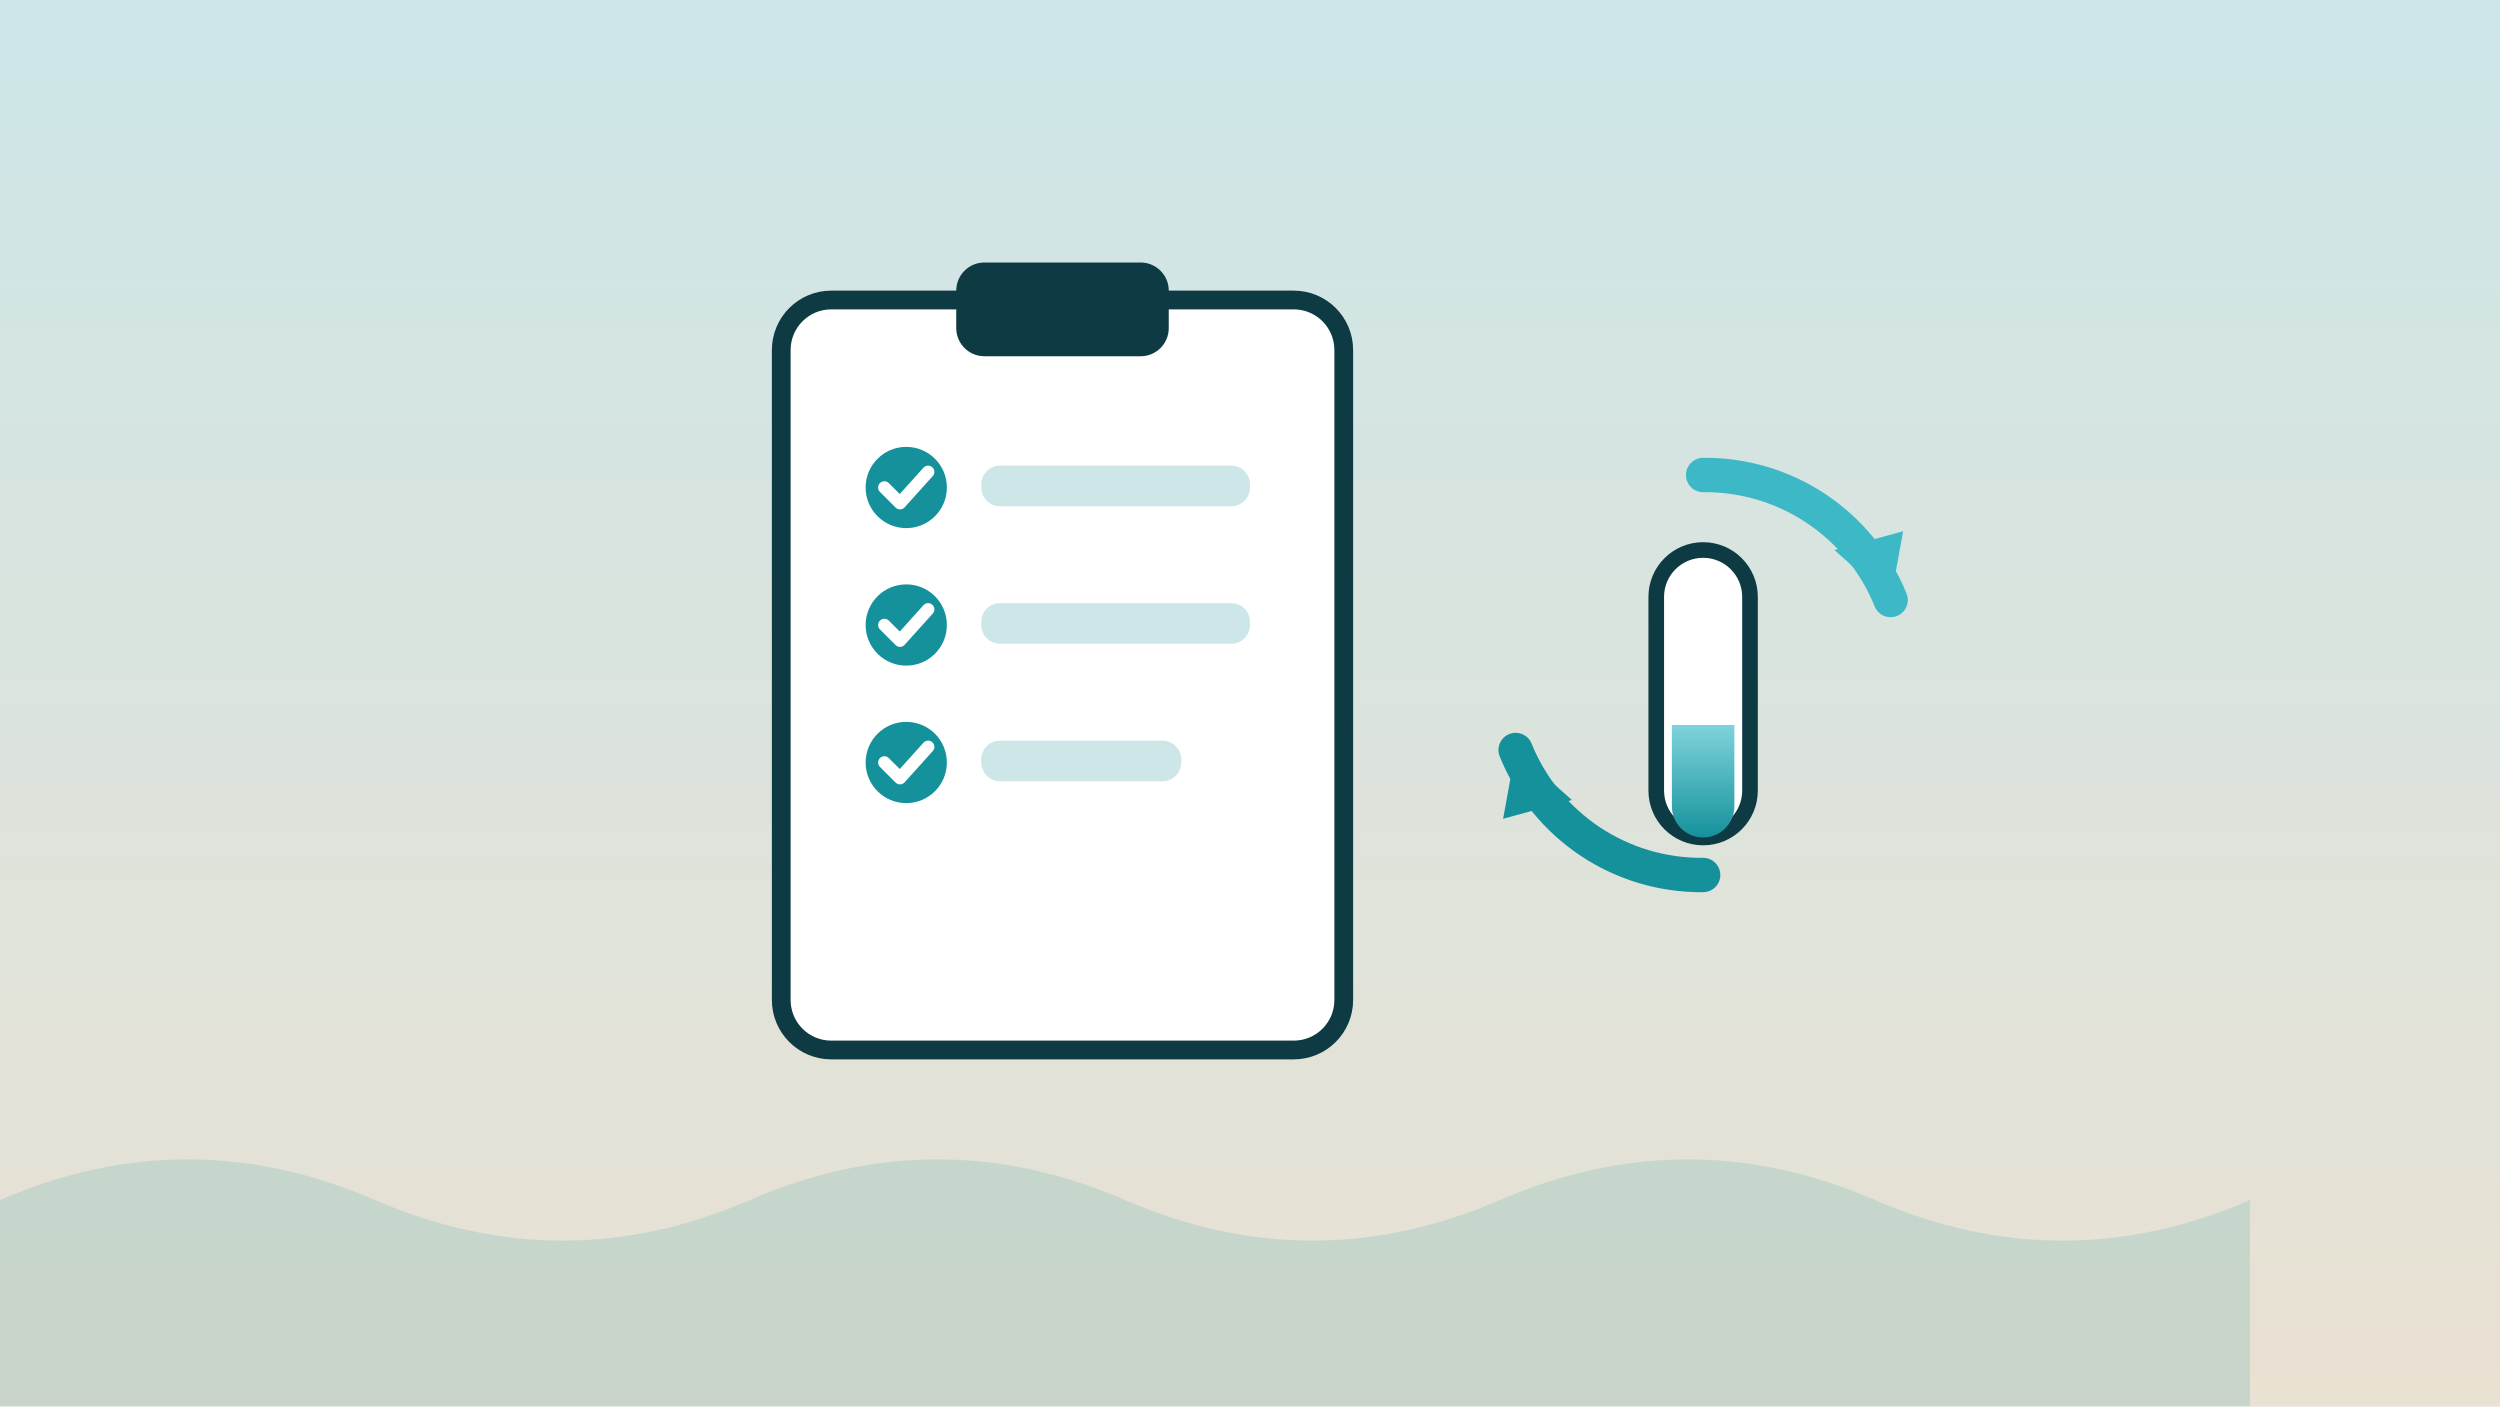
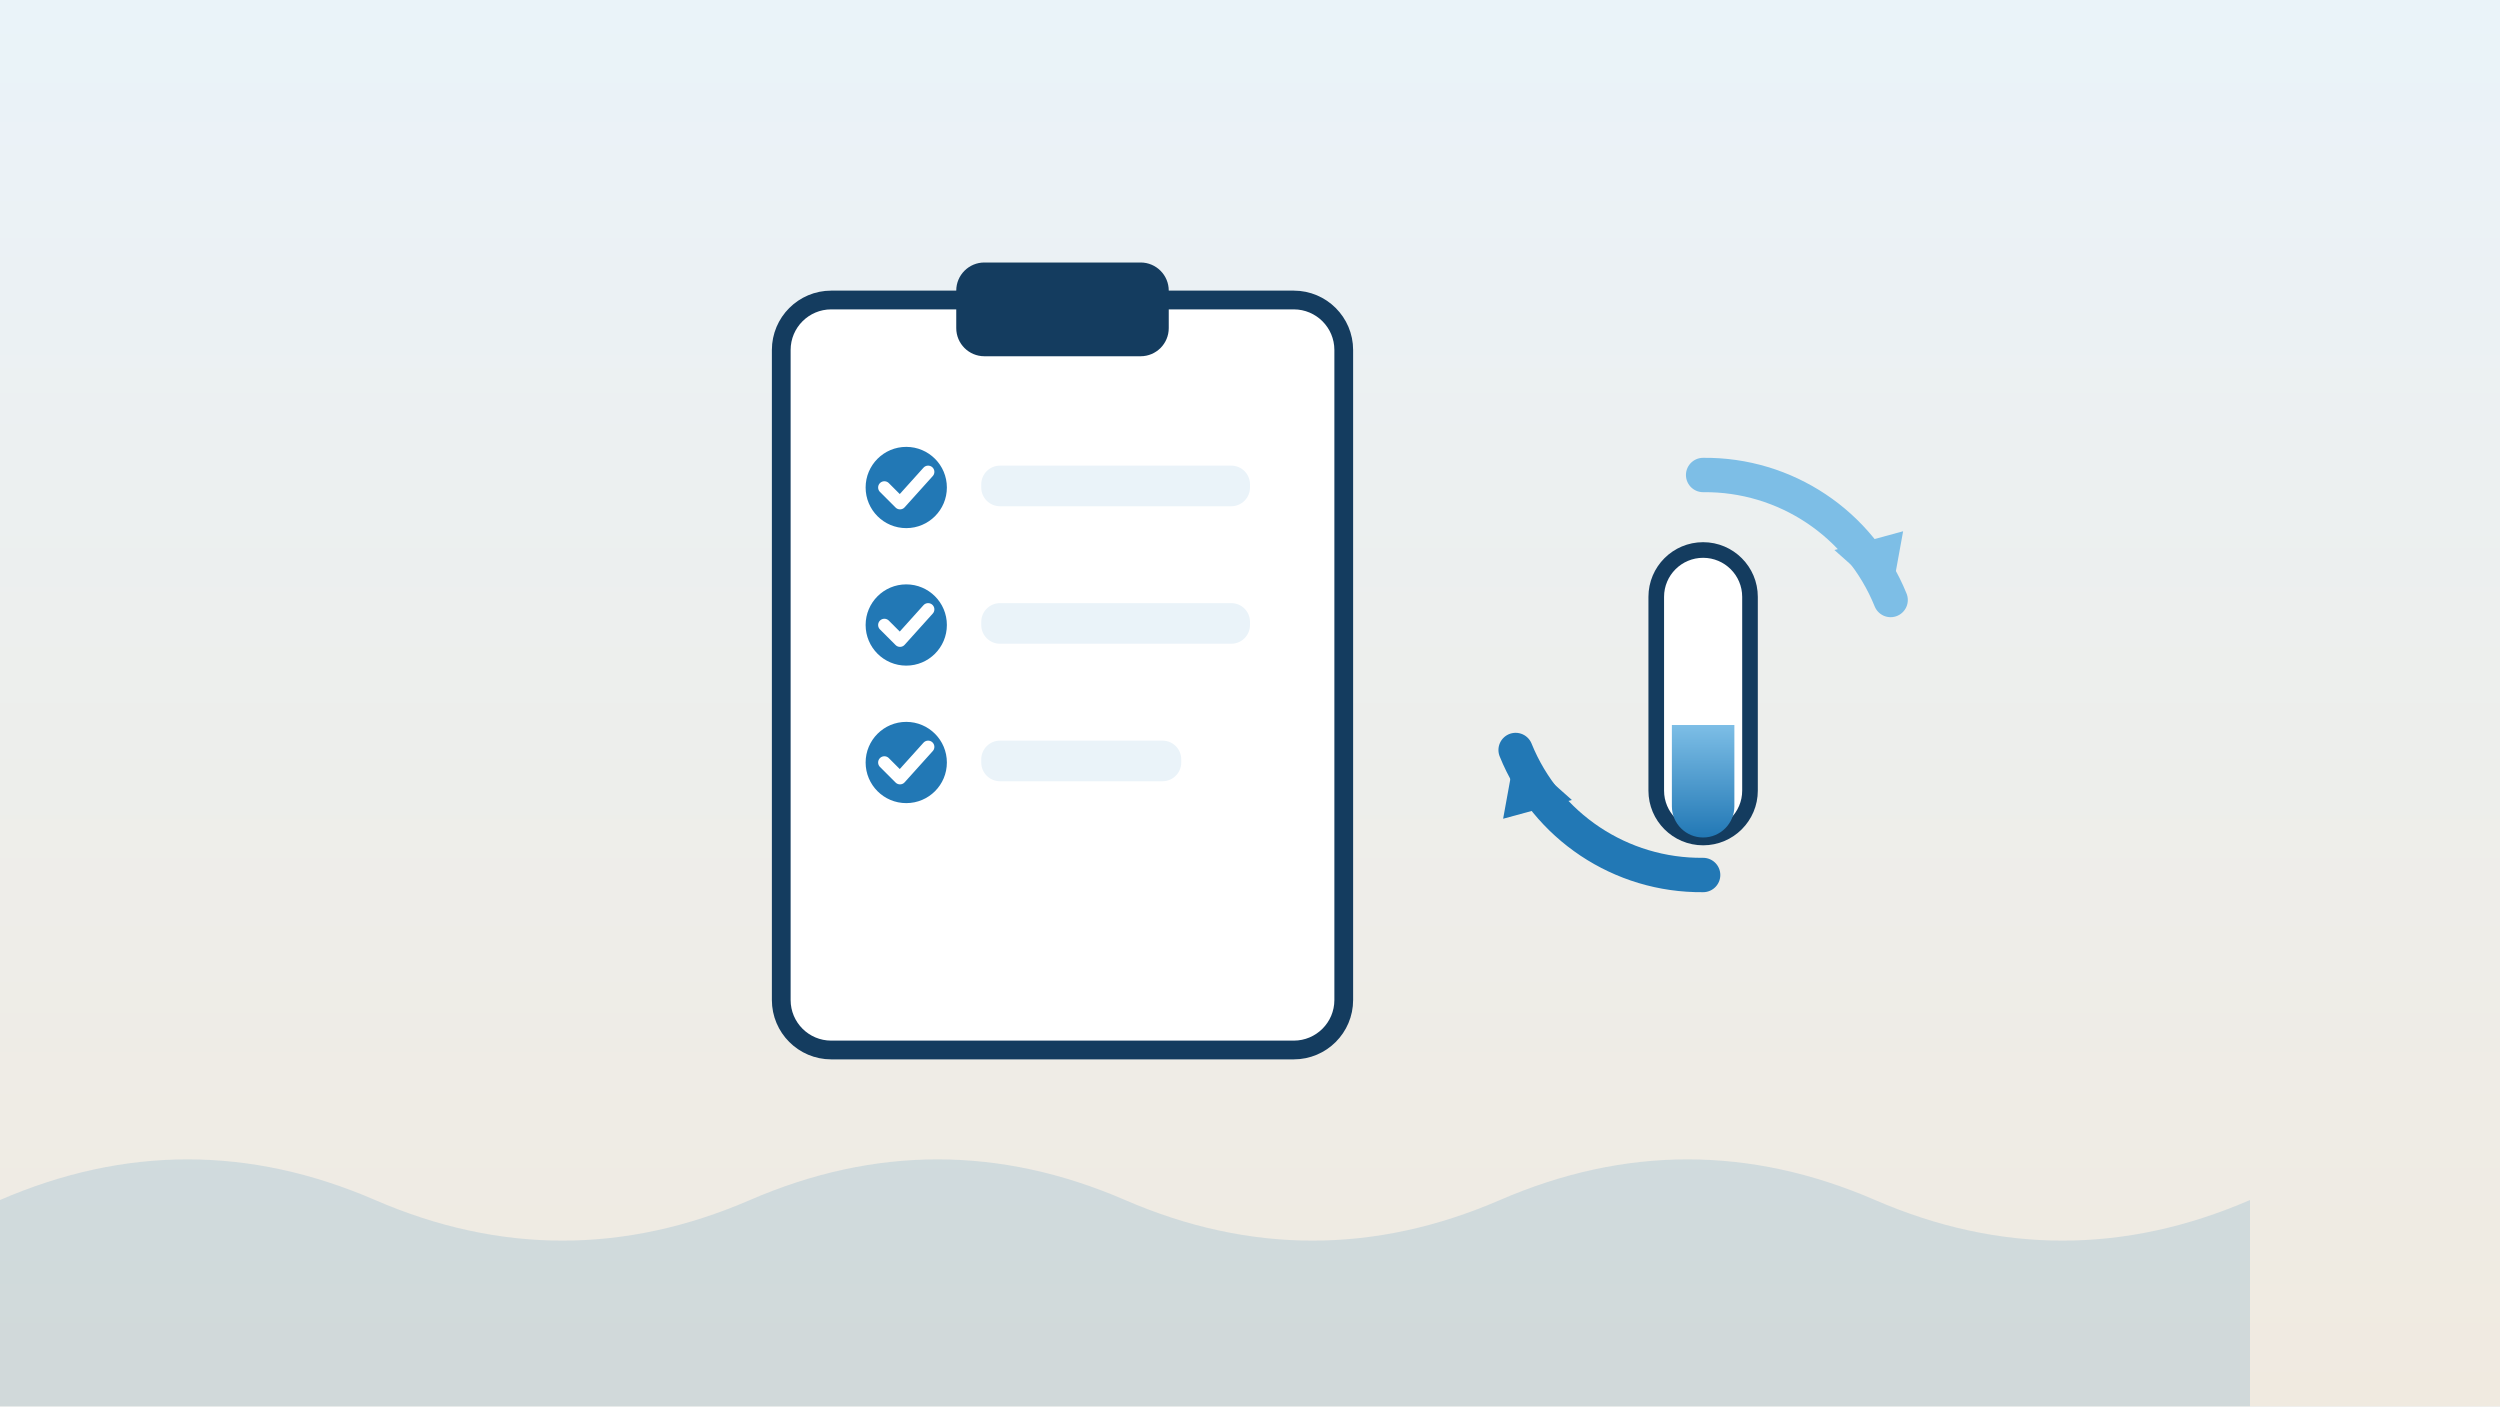
<svg xmlns="http://www.w3.org/2000/svg" viewBox="0 0 800 450" role="img" aria-label="Annual water testing and scheduled filter service for the Wellbrook Care plan">
  <defs>
    <linearGradient id="bg4" x1="0" y1="0" x2="0" y2="1">
-       <stop offset="0" stop-color="#cde6e8" />
-       <stop offset="1" stop-color="#e9e1d2" />
+       <stop offset="0" stop-color="#eaf3f9" />
+       <stop offset="1" stop-color="#f0eae0" />
    </linearGradient>
    <linearGradient id="water4" x1="0" y1="0" x2="0" y2="1">
-       <stop offset="0" stop-color="#7fd3dc" />
-       <stop offset="1" stop-color="#15919b" />
+       <stop offset="0" stop-color="#7dbee6" />
+       <stop offset="1" stop-color="#2278b5" />
    </linearGradient>
  </defs>
  <rect width="800" height="450" fill="url(#bg4)" />
-   <path d="M0 384 q 60 -26 120 0 t 120 0 t 120 0 t 120 0 t 120 0 t 120 0 V450 H0 Z" fill="#15919b" opacity="0.15" />
-   <rect x="250" y="96" width="180" height="240" rx="16" fill="#ffffff" stroke="#0e3a43" stroke-width="6" />
-   <rect x="306" y="84" width="68" height="30" rx="9" fill="#0e3a43" />
+   <path d="M0 384 q 60 -26 120 0 t 120 0 t 120 0 t 120 0 t 120 0 t 120 0 V450 H0 Z" fill="#2278b5" opacity="0.15" />
+   <rect x="250" y="96" width="180" height="240" rx="16" fill="#ffffff" stroke="#143c5f" stroke-width="6" />
+   <rect x="306" y="84" width="68" height="30" rx="9" fill="#143c5f" />
  <g>
-     <circle cx="290" cy="156" r="13" fill="#15919b" />
+     <circle cx="290" cy="156" r="13" fill="#2278b5" />
    <path d="M283 156 l5 5 9 -10" fill="none" stroke="#fff" stroke-width="4" stroke-linecap="round" stroke-linejoin="round" />
-     <rect x="314" y="149" width="86" height="13" rx="6" fill="#cde6e8" />
-     <circle cx="290" cy="200" r="13" fill="#15919b" />
+     <rect x="314" y="149" width="86" height="13" rx="6" fill="#eaf3f9" />
+     <circle cx="290" cy="200" r="13" fill="#2278b5" />
    <path d="M283 200 l5 5 9 -10" fill="none" stroke="#fff" stroke-width="4" stroke-linecap="round" stroke-linejoin="round" />
-     <rect x="314" y="193" width="86" height="13" rx="6" fill="#cde6e8" />
-     <circle cx="290" cy="244" r="13" fill="#15919b" />
+     <rect x="314" y="193" width="86" height="13" rx="6" fill="#eaf3f9" />
+     <circle cx="290" cy="244" r="13" fill="#2278b5" />
    <path d="M283 244 l5 5 9 -10" fill="none" stroke="#fff" stroke-width="4" stroke-linecap="round" stroke-linejoin="round" />
-     <rect x="314" y="237" width="64" height="13" rx="6" fill="#cde6e8" />
+     <rect x="314" y="237" width="64" height="13" rx="6" fill="#eaf3f9" />
  </g>
  <g transform="translate(545 216)">
-     <path d="M0 -64 a64 64 0 0 1 60 40" fill="none" stroke="#3db8c6" stroke-width="11" stroke-linecap="round" />
-     <path d="M60 -24 l4 -22 l-22 6 Z" fill="#3db8c6" />
-     <path d="M0 64 a64 64 0 0 1 -60 -40" fill="none" stroke="#15919b" stroke-width="11" stroke-linecap="round" />
-     <path d="M-60 24 l-4 22 l22 -6 Z" fill="#15919b" />
-     <rect x="-15" y="-40" width="30" height="92" rx="15" fill="#ffffff" stroke="#0e3a43" stroke-width="5" />
+     <path d="M0 -64 a64 64 0 0 1 60 40" fill="none" stroke="#7dbee6" stroke-width="11" stroke-linecap="round" />
+     <path d="M60 -24 l4 -22 l-22 6 Z" fill="#7dbee6" />
+     <path d="M0 64 a64 64 0 0 1 -60 -40" fill="none" stroke="#2278b5" stroke-width="11" stroke-linecap="round" />
+     <path d="M-60 24 l-4 22 l22 -6 Z" fill="#2278b5" />
+     <rect x="-15" y="-40" width="30" height="92" rx="15" fill="#ffffff" stroke="#143c5f" stroke-width="5" />
    <path d="M-10 16 h20 v26 a10 10 0 0 1 -20 0 Z" fill="url(#water4)" />
  </g>
</svg>
